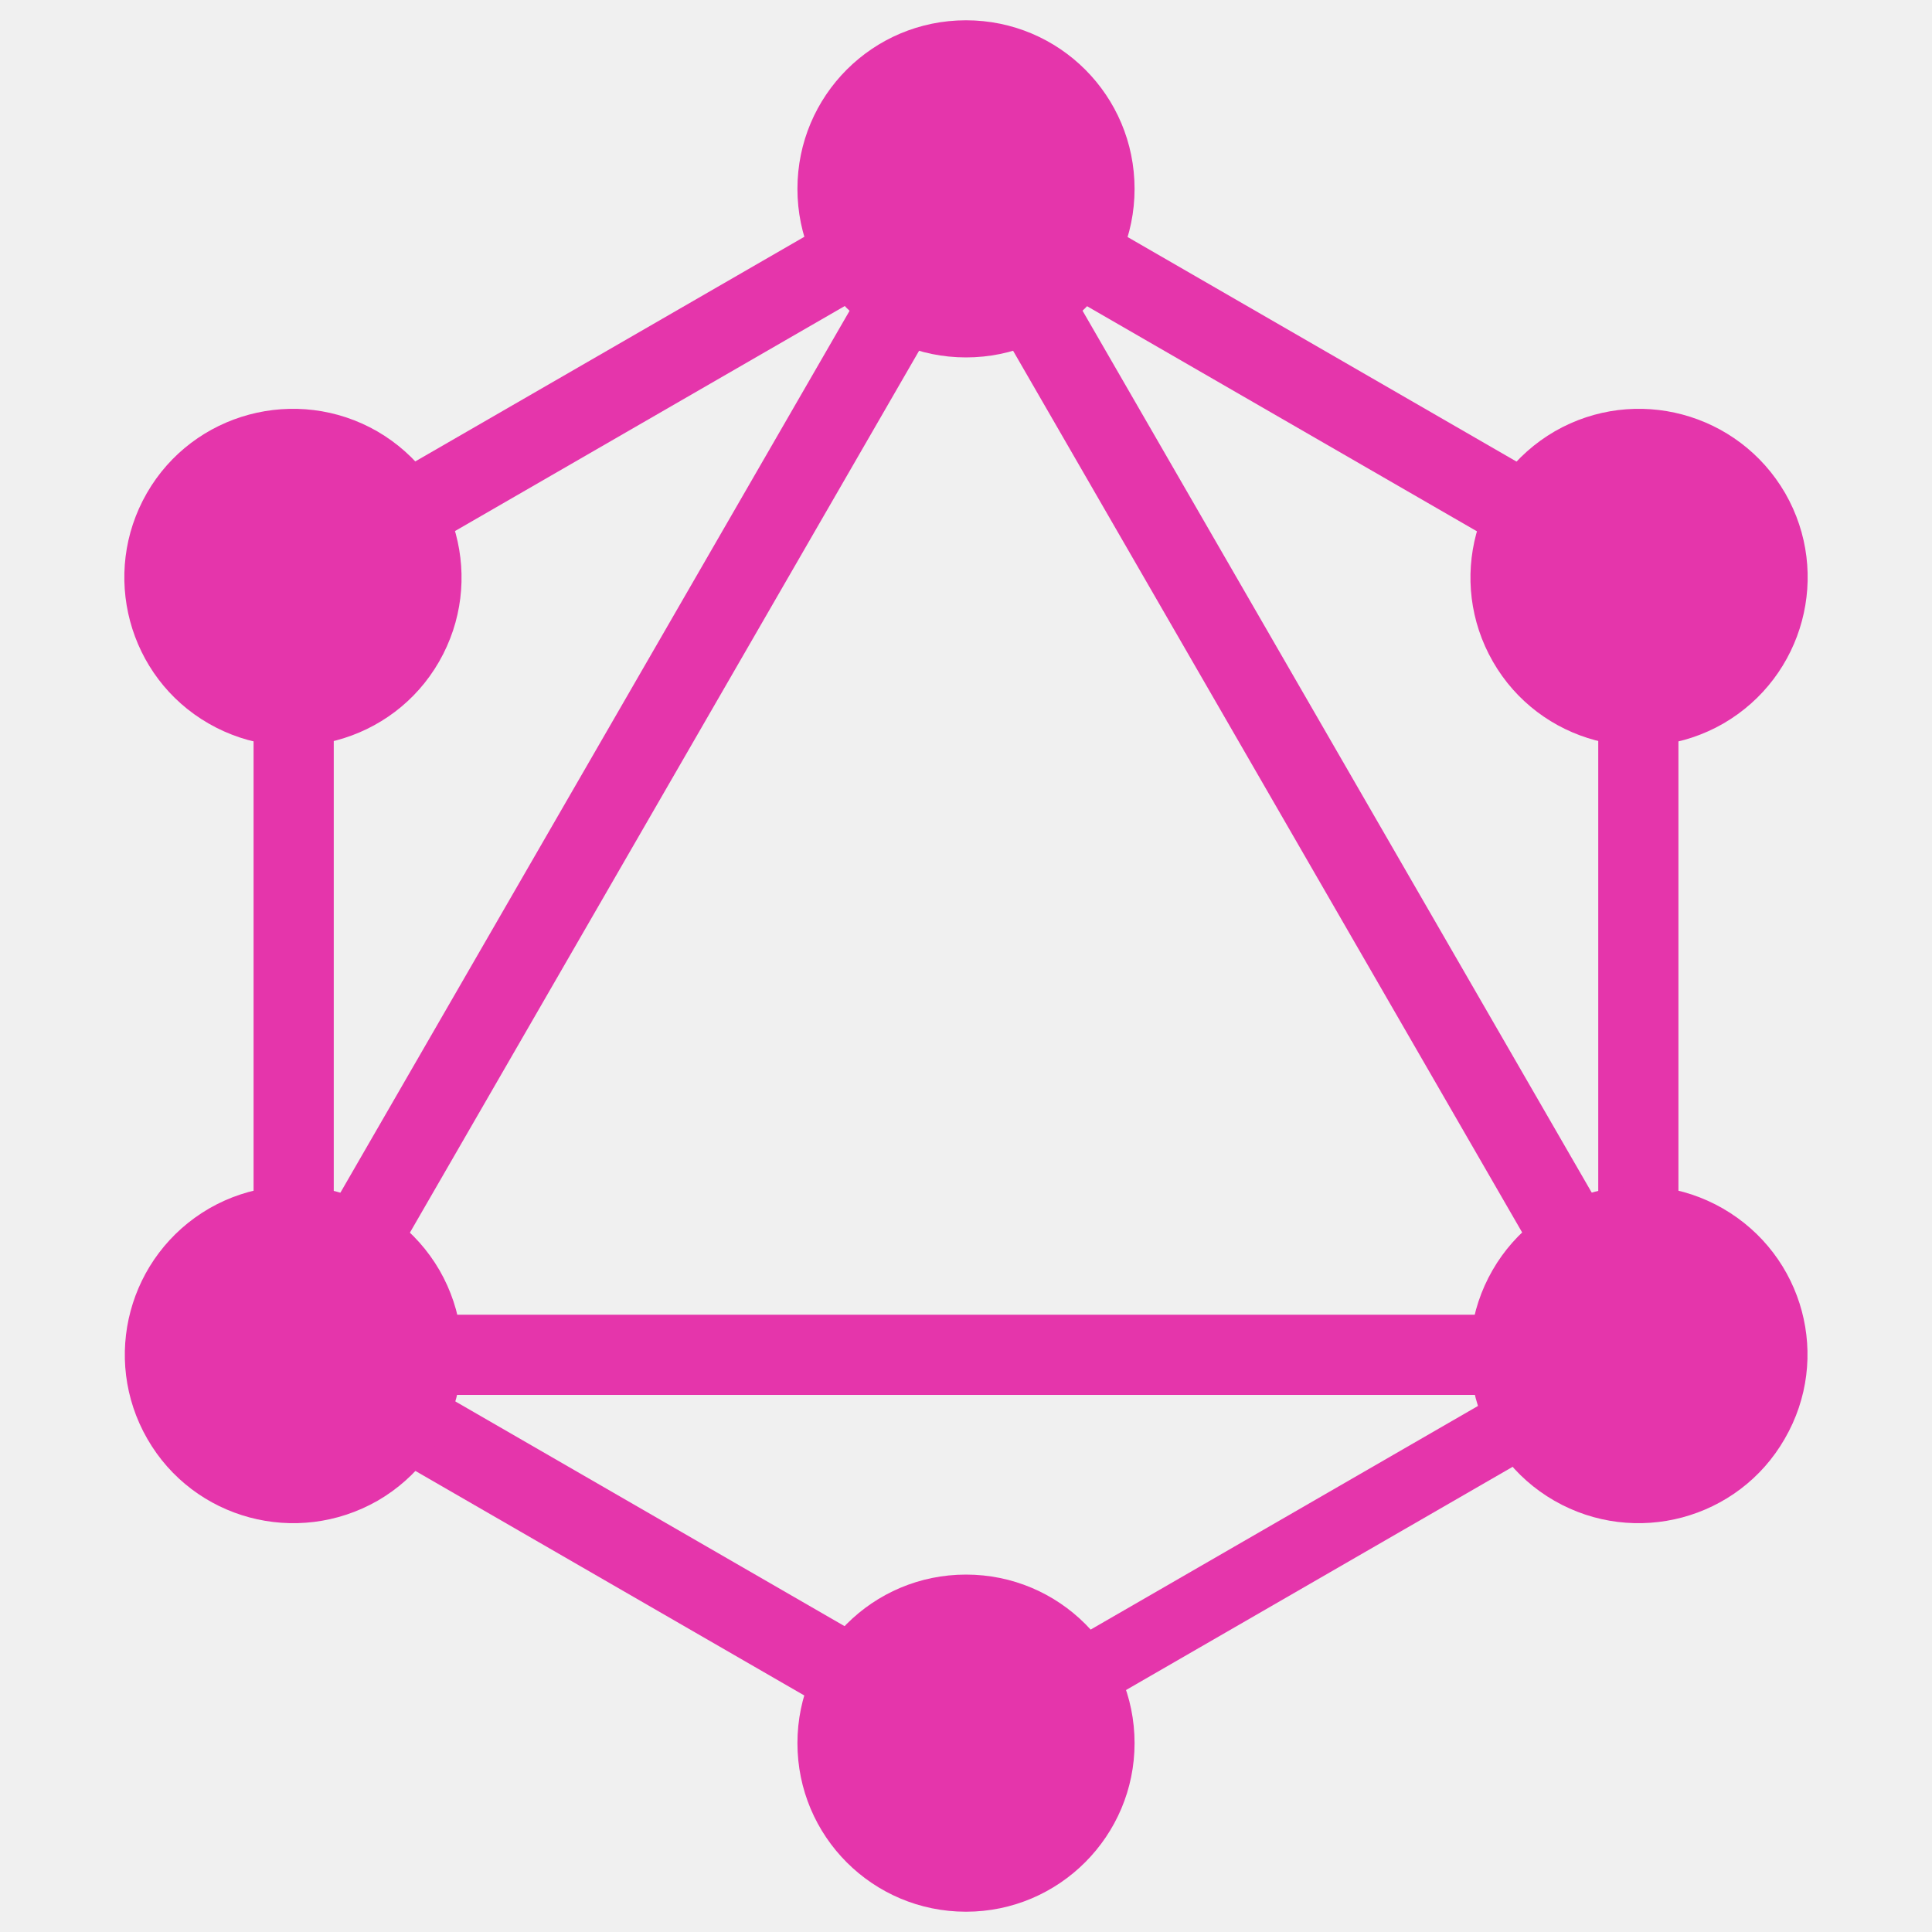
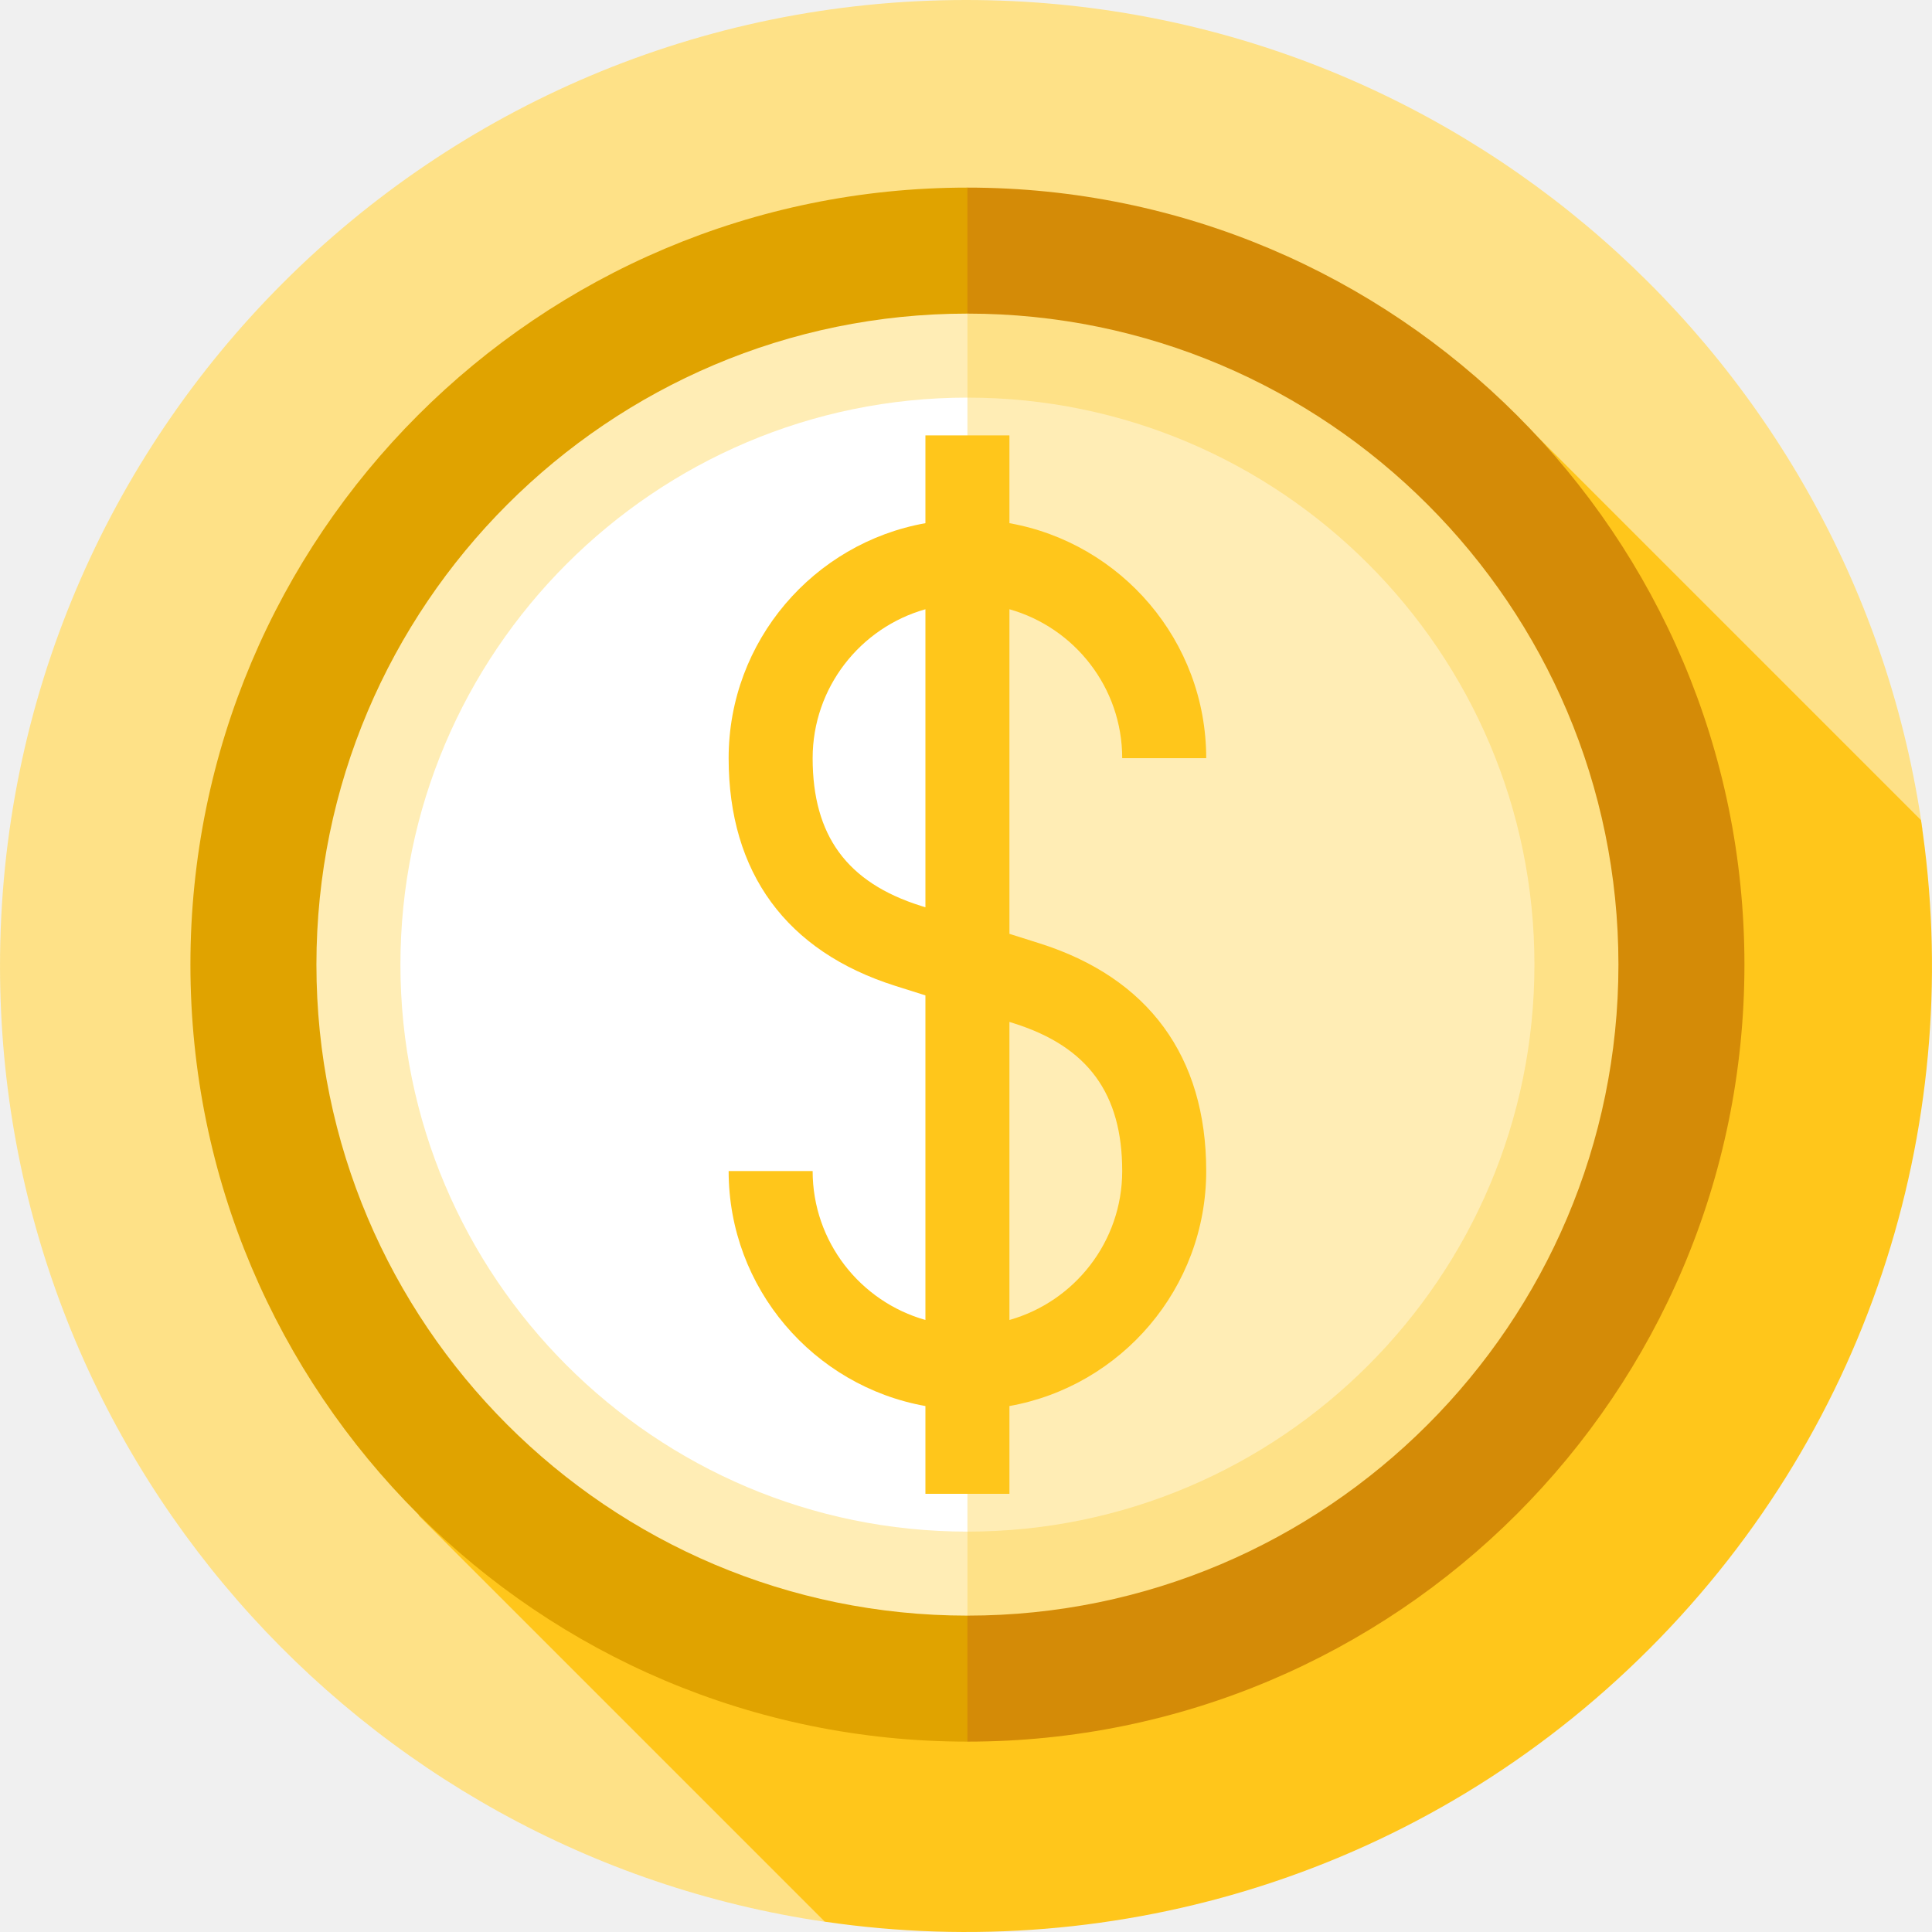
- <svg xmlns="http://www.w3.org/2000/svg" version="1.1" id="GraphQL_Logo" x="0px" y="0px" viewBox="0 0 400 400" enable-background="new 0 0 400 400" xml:space="preserve">
+ <svg xmlns="http://www.w3.org/2000/svg" version="1.1" id="Layer_1" x="0px" y="0px" viewBox="0 0 459.994 459.994" style="enable-background:new 0 0 459.994 459.994;" xml:space="preserve">
  <g>
-     <g>
-       <g>
-         <rect x="122" y="-0.4" transform="matrix(-0.866 -0.5 0.5 -0.866 163.3196 363.3136)" fill="#E535AB" width="16.6" height="320.3" />
-       </g>
-     </g>
-     <g>
-       <g>
-         <rect x="39.8" y="272.2" fill="#E535AB" width="320.3" height="16.6" />
-       </g>
-     </g>
-     <g>
-       <g>
-         <rect x="37.9" y="312.2" transform="matrix(-0.866 -0.5 0.5 -0.866 83.0693 663.3409)" fill="#E535AB" width="185" height="16.6" />
-       </g>
-     </g>
-     <g>
-       <g>
-         <rect x="177.1" y="71.1" transform="matrix(-0.866 -0.5 0.5 -0.866 463.3409 283.0693)" fill="#E535AB" width="185" height="16.6" />
-       </g>
-     </g>
-     <g>
-       <g>
-         <rect x="122.1" y="-13" transform="matrix(-0.5 -0.866 0.866 -0.5 126.7903 232.1221)" fill="#E535AB" width="16.6" height="185" />
-       </g>
-     </g>
-     <g>
-       <g>
-         <rect x="109.6" y="151.6" transform="matrix(-0.5 -0.866 0.866 -0.5 266.0828 473.3766)" fill="#E535AB" width="320.3" height="16.6" />
-       </g>
-     </g>
-     <g>
-       <g>
-         <rect x="52.5" y="107.5" fill="#E535AB" width="16.6" height="185" />
-       </g>
-     </g>
-     <g>
-       <g>
-         <rect x="330.9" y="107.5" fill="#E535AB" width="16.6" height="185" />
-       </g>
-     </g>
-     <g>
-       <g>
-         <rect x="262.4" y="240.1" transform="matrix(-0.5 -0.866 0.866 -0.5 126.7953 714.2875)" fill="#E535AB" width="14.5" height="160.9" />
-       </g>
-     </g>
-     <path fill="#E535AB" d="M369.5,297.9c-9.6,16.7-31,22.4-47.7,12.8c-16.7-9.6-22.4-31-12.8-47.7c9.6-16.7,31-22.4,47.7-12.8   C373.5,259.9,379.2,281.2,369.5,297.9" />
-     <path fill="#E535AB" d="M90.9,137c-9.6,16.7-31,22.4-47.7,12.8c-16.7-9.6-22.4-31-12.8-47.7c9.6-16.7,31-22.4,47.7-12.8   C94.8,99,100.5,120.3,90.9,137" />
-     <path fill="#E535AB" d="M30.5,297.9c-9.6-16.7-3.9-38,12.8-47.7c16.7-9.6,38-3.9,47.7,12.8c9.6,16.7,3.9,38-12.8,47.7   C61.4,320.3,40.1,314.6,30.5,297.9" />
-     <path fill="#E535AB" d="M309.1,137c-9.6-16.7-3.9-38,12.8-47.7c16.7-9.6,38-3.9,47.7,12.8c9.6,16.7,3.9,38-12.8,47.7   C340.1,159.4,318.7,153.7,309.1,137" />
-     <path fill="#E535AB" d="M200,395.8c-19.3,0-34.9-15.6-34.9-34.9c0-19.3,15.6-34.9,34.9-34.9c19.3,0,34.9,15.6,34.9,34.9   C234.9,380.1,219.3,395.8,200,395.8" />
-     <path fill="#E535AB" d="M200,74c-19.3,0-34.9-15.6-34.9-34.9c0-19.3,15.6-34.9,34.9-34.9c19.3,0,34.9,15.6,34.9,34.9   C234.9,58.4,219.3,74,200,74" />
+     <path style="fill:#FEE187;" d="M230.004,0c-127.025,0-230,102.975-230,230c0,115.601,85.285,211.283,196.369,227.559l261.349-260.09C441.918,85.849,345.986,0,230.004,0z" />
+     <path style="fill:#FFC61B;" d="M392.638,392.635c53.773-53.773,75.339-127.546,64.728-197.373L361.29,99.185L99.66,360.815l96.723,96.723C265.879,467.75,339.152,446.12,392.638,392.635z" />
+     <path style="fill:#D48B07;" d="M415.337,229.667c0,102.175-82.824,185-185,185l-129.5-185l129.5-185C332.512,44.667,415.337,127.491,415.337,229.667z" />
+     <path style="fill:#E0A300;" d="M45.337,229.667c0,102.175,82.825,185,185,185v-370C128.161,44.667,45.337,127.491,45.337,229.667z" />
+     <path style="fill:#FEE187;" d="M230.337,384.667l-96.875-155l96.875-155c85.468,0,155,69.532,155,155S315.804,384.667,230.337,384.667z" />
+     <path style="fill:#FFEDB5;" d="M75.337,229.667c0,85.468,69.532,155,155,155v-310C144.869,74.667,75.337,144.199,75.337,229.667z" />
+     <path style="fill:#FFEDB5;" d="M230.337,364.667l-84.375-135l84.375-135c74.44,0,135,60.56,135,135S304.776,364.667,230.337,364.667z" />
+     <path style="fill:#FFFFFF;" d="M95.337,229.667c0,74.439,60.56,135,135,135v-270C155.897,94.667,95.337,155.227,95.337,229.667z" />
+     <path style="fill:#FFC61B;" d="M247.477,224.594l-7.141-2.256v-77.282c15.475,4.37,26.853,18.608,26.853,35.462h20c0-27.936-20.259-51.213-46.853-55.954v-20.899h-20v20.899c-26.594,4.741-46.853,28.018-46.853,55.954c0,27.265,13.732,46.014,39.713,54.22l7.14,2.255v77.282c-15.475-4.37-26.853-18.608-26.853-35.462h-20c0,27.935,20.259,51.212,46.853,55.954v20.898h20v-20.898c26.594-4.741,46.853-28.018,46.853-55.954C287.189,251.55,273.457,232.801,247.477,224.594z M219.22,215.668c-17.559-5.546-25.736-16.715-25.736-35.149c0-16.854,11.378-31.092,26.853-35.462v70.964L219.22,215.668z M240.337,314.276v-70.964l1.117,0.353c17.558,5.546,25.735,16.715,25.735,35.149C267.189,295.669,255.811,309.906,240.337,314.276z" />
  </g>
</svg>
